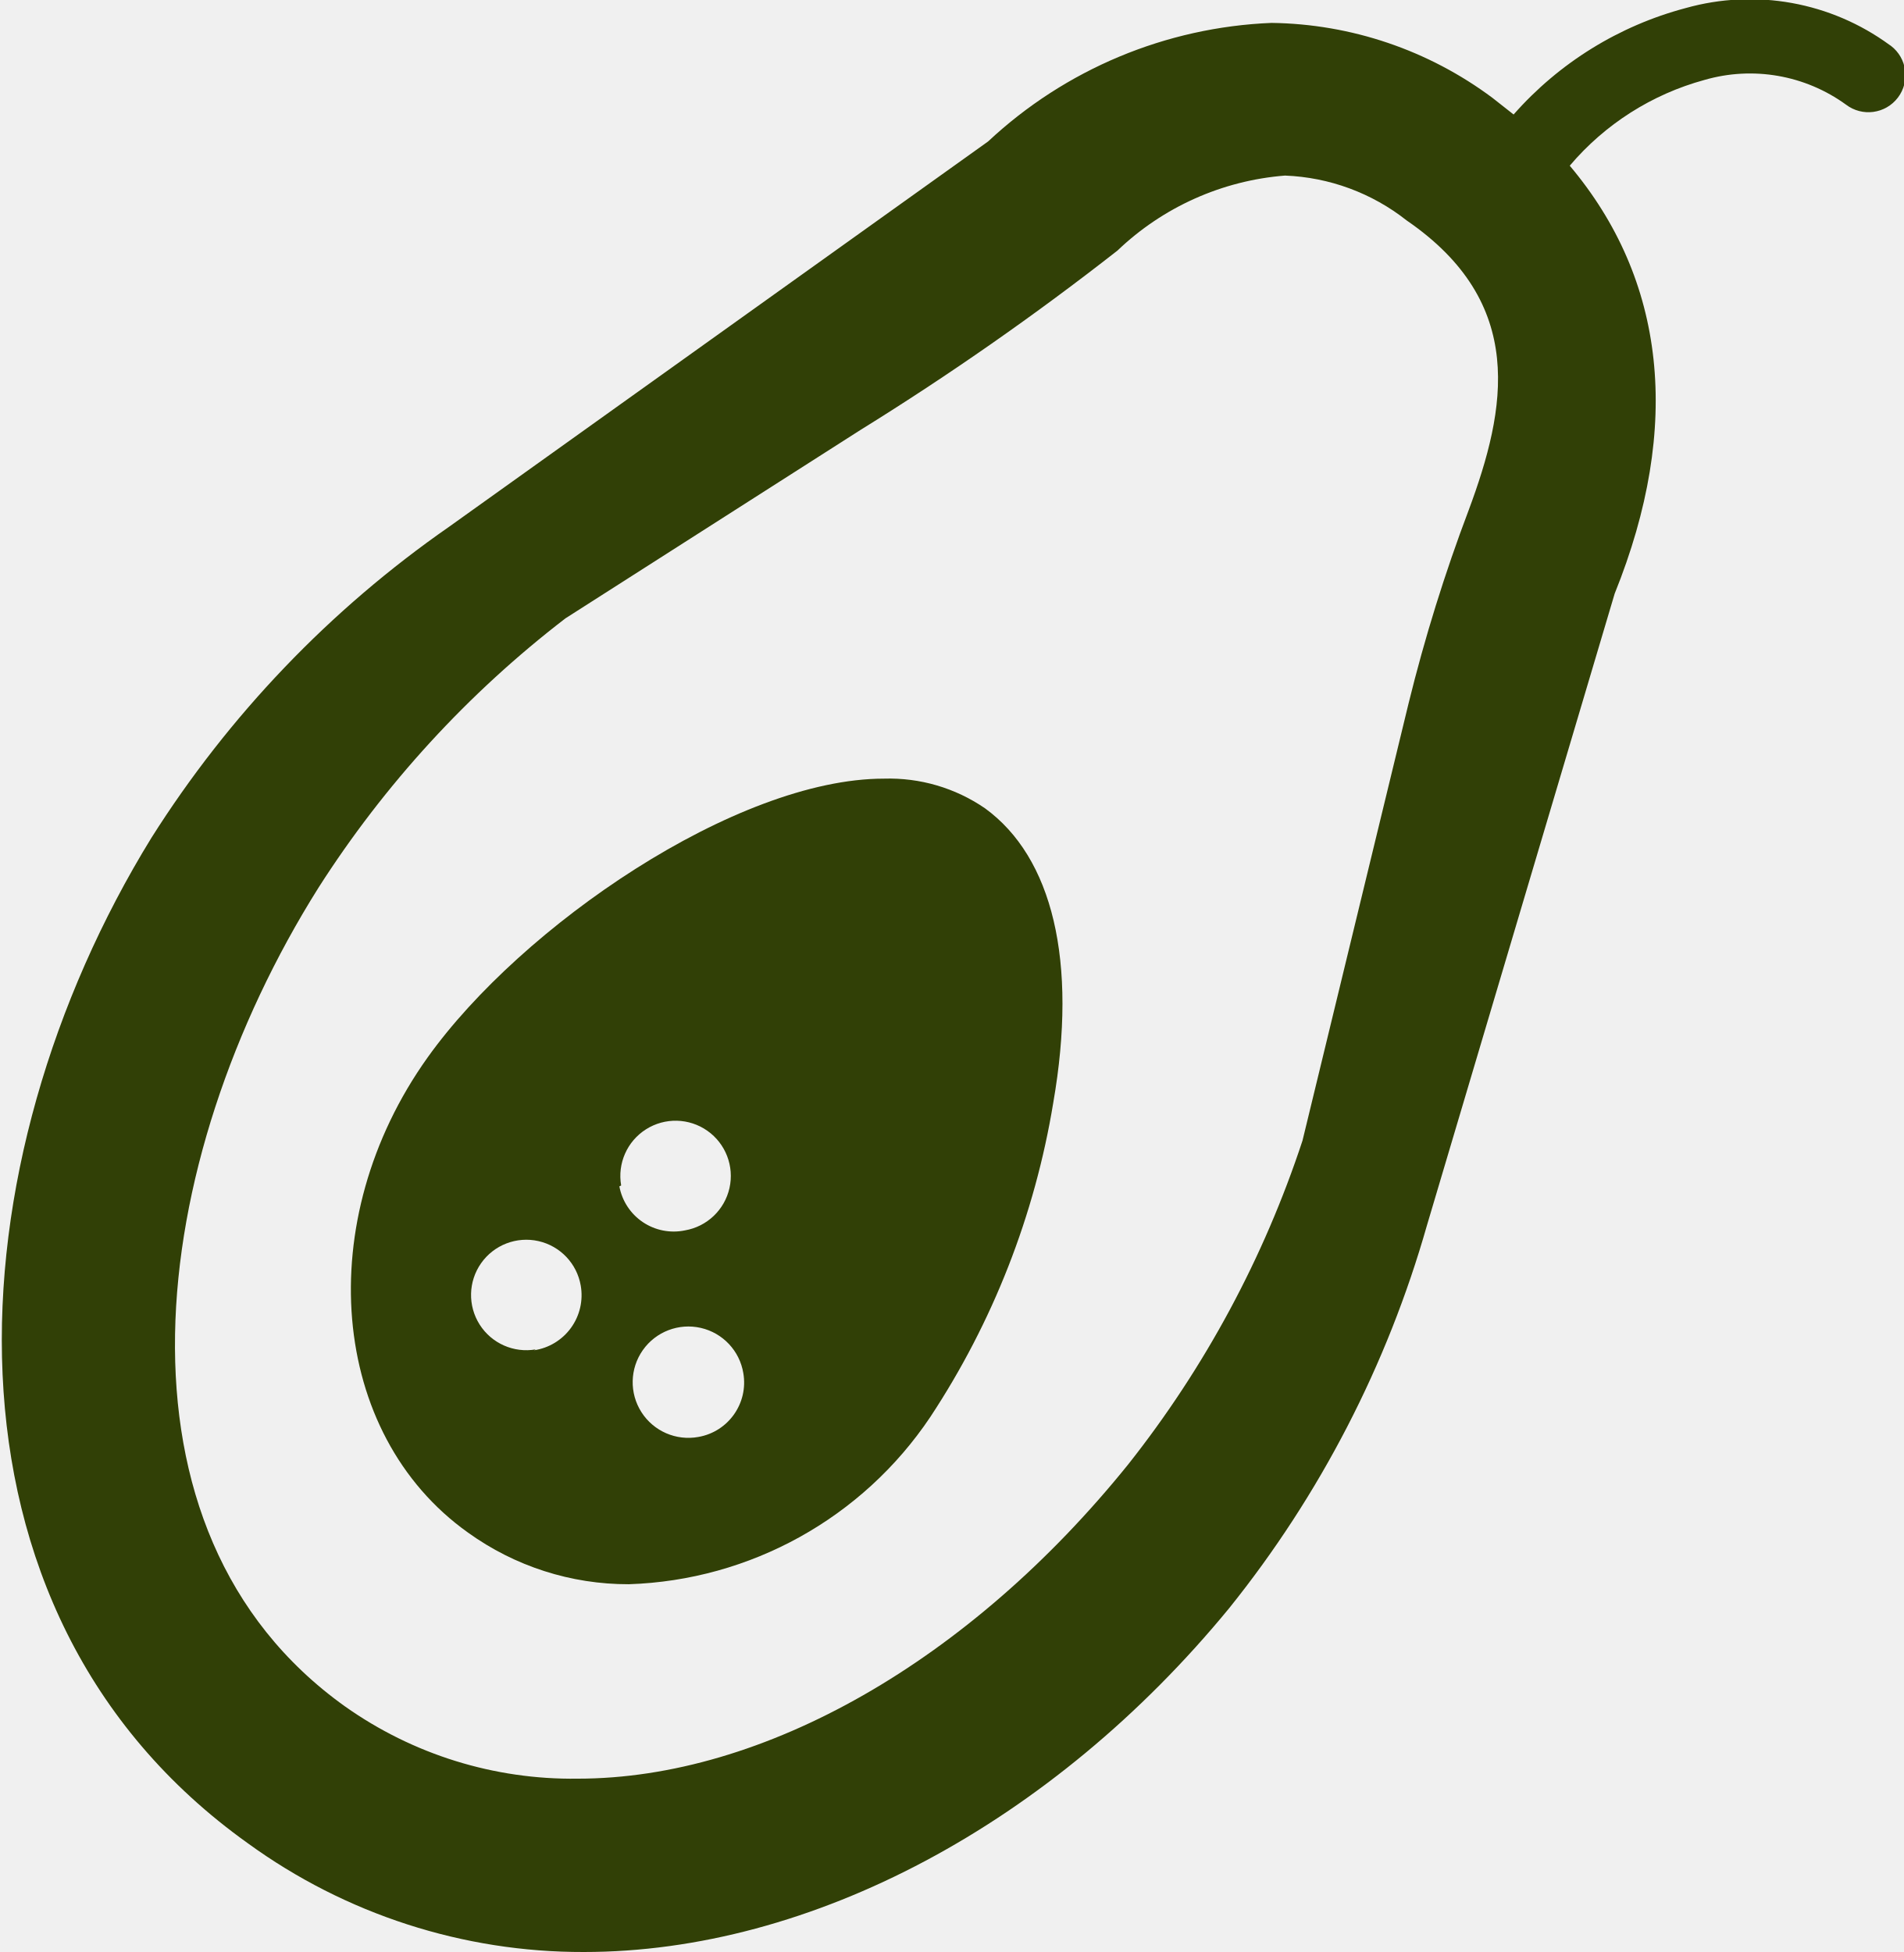
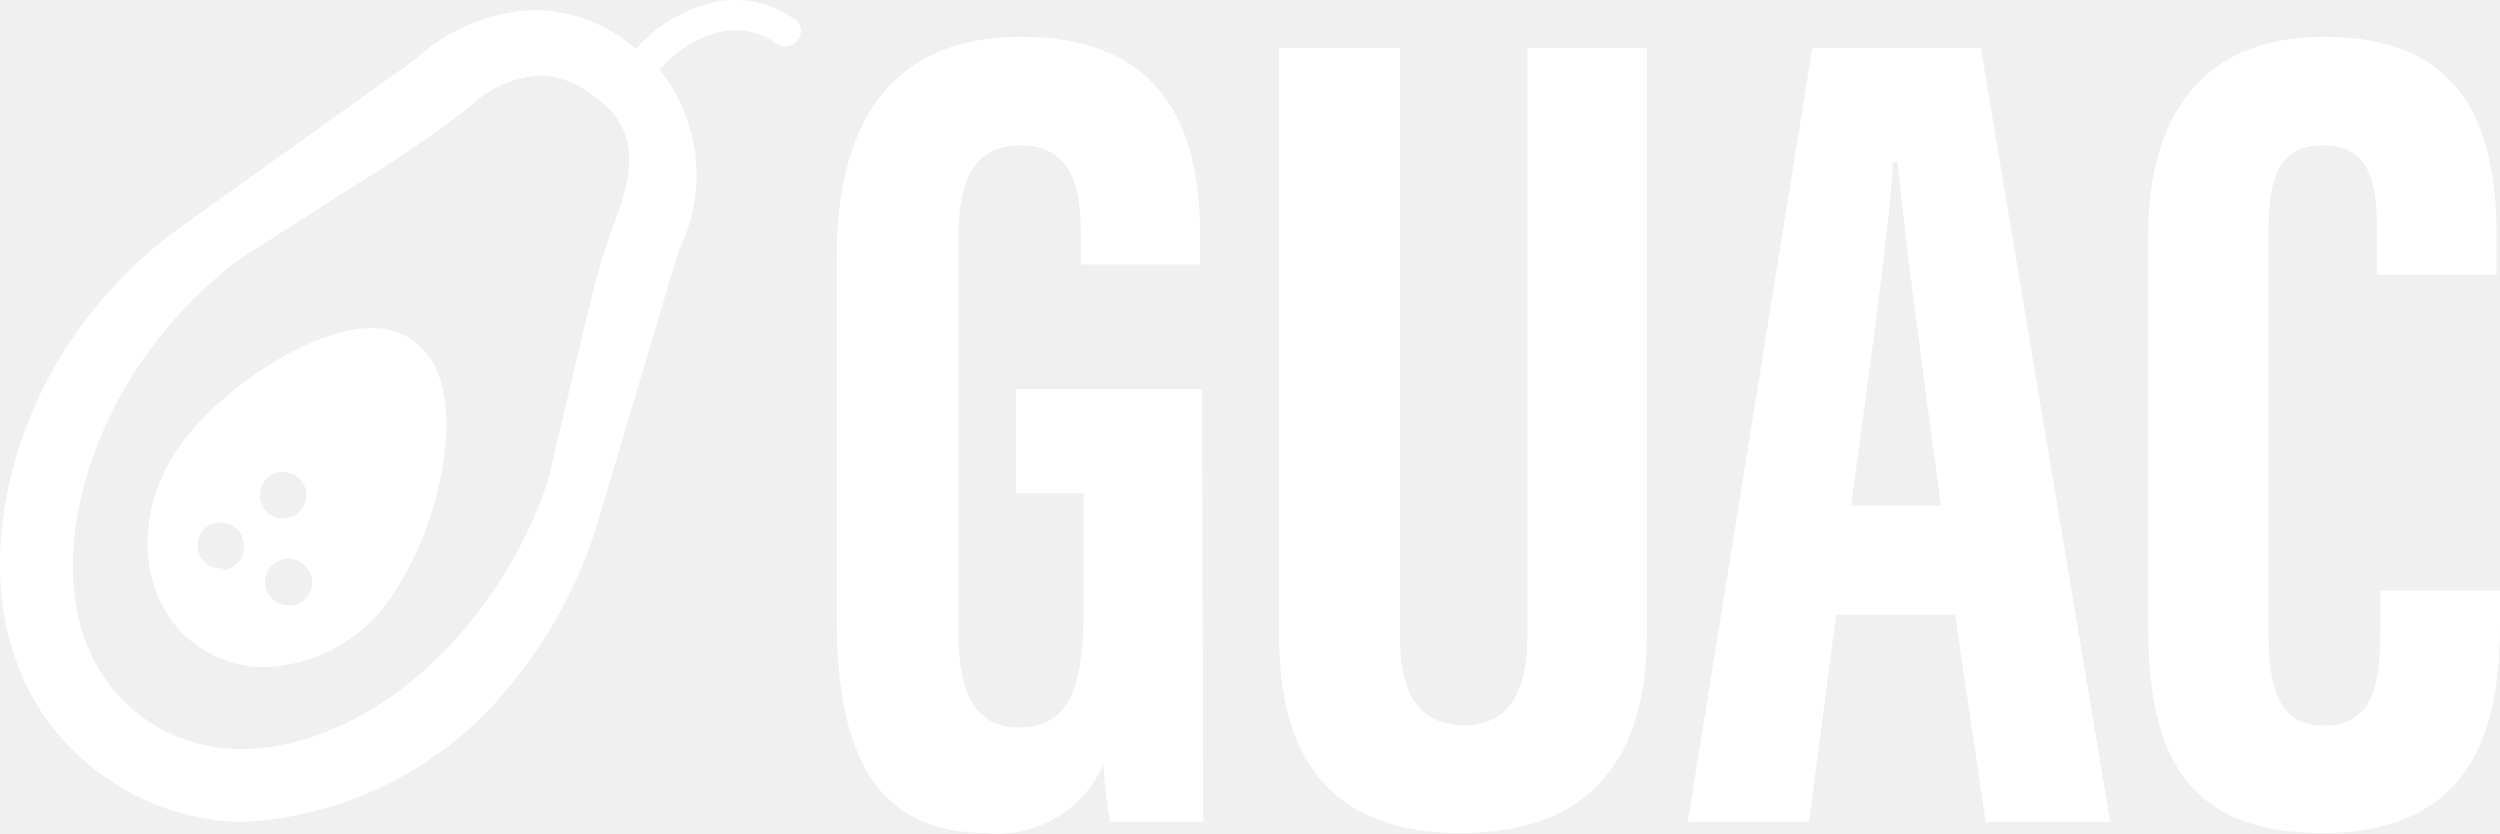
- <svg xmlns="http://www.w3.org/2000/svg" viewBox="0 0 42.39 43.47">
+ <svg xmlns="http://www.w3.org/2000/svg" viewBox="0 0 67.22 22.4">
  <defs>
-     <style>.cls-1{fill:#314006;}</style>
+     <style>.cls-1{fill:#fff;}</style>
  </defs>
  <g id="Layer_2" data-name="Layer 2">
-     <g id="Capa_1" data-name="Capa 1">
-       <path class="cls-1" d="M42.07,1A5.27,5.27,0,0,0,37.53.18,7.75,7.75,0,0,0,33.7,2.55l-.47-.37A8.41,8.41,0,0,0,28.31.51,9.82,9.82,0,0,0,22,3.15L10,11.73a24.14,24.14,0,0,0-6.63,6.93c-4.43,7.2-5.12,17.2,2.15,22.39A12.67,12.67,0,0,0,13,43.47c5.06,0,10.43-2.86,14.37-7.66a24.17,24.17,0,0,0,4.4-8.52l4.18-14.07c1.51-3.74,1.13-7-1-9.53a6,6,0,0,1,3-1.91,3.64,3.64,0,0,1,3.15.55.82.82,0,0,0,1-1.31ZM32.7,11.36a37.36,37.36,0,0,0-1.34,4.31L29,25.4a23.44,23.44,0,0,1-3.88,7.21c-3.53,4.38-8.12,7-12.26,7A8.75,8.75,0,0,1,7.68,38c-5.46-3.9-4.43-12.12-.59-18.23a23.55,23.55,0,0,1,5.5-6l6.56-4.19a63.74,63.74,0,0,0,5.73-4,6.09,6.09,0,0,1,3.73-1.67,4.66,4.66,0,0,1,2.71,1C34,6.75,33.54,9.1,32.7,11.36Z" />
-       <path class="cls-1" d="M21.93,18a3.77,3.77,0,0,0-2.25-.66c-3.28,0-8.07,3.28-10.16,6.21-2.59,3.63-2.19,8.38.9,10.58A6.1,6.1,0,0,0,14,35.28a8.41,8.41,0,0,0,6.71-3.72,18,18,0,0,0,2.74-7C24,21.4,23.43,19.09,21.93,18Zm-10,12.05a1.23,1.23,0,1,1,1-1.42A1.24,1.24,0,0,1,11.89,30.07Zm1.9-3.65a1.23,1.23,0,1,1,1.42,1A1.23,1.23,0,0,1,13.79,26.42ZM15.55,32a1.24,1.24,0,1,1,1-1.42A1.23,1.23,0,0,1,15.55,32Z" />
+     <g id="Layer_1-2" data-name="Layer 1">
+       <g id="Layer_2-2" data-name="Layer 2">
+         <g id="Capa_1" data-name="Capa 1">
+           <path class="cls-1" d="M21.36,4.92a2.69,2.69,0,0,0-2.31-.42A4,4,0,0,0,17.1,5.71l-.24-.19a4.23,4.23,0,0,0-2.5-.85A5,5,0,0,0,11.16,6l-6.1,4.36a12.29,12.29,0,0,0-3.37,3.52c-2.25,3.66-2.6,8.74,1.09,11.38A6.51,6.51,0,0,0,6.59,26.5a9.89,9.89,0,0,0,7.3-3.89,12.48,12.48,0,0,0,2.23-4.33l2.13-7.15a4.53,4.53,0,0,0-.51-4.85,3.12,3.12,0,0,1,1.52-1,1.89,1.89,0,0,1,1.6.28.42.42,0,0,0,.59-.08.41.41,0,0,0-.08-.58ZM16.6,10.18a19.15,19.15,0,0,0-.69,2.19l-1.19,5a12,12,0,0,1-2,3.66C11,23.21,8.62,24.54,6.51,24.54a4.5,4.5,0,0,1-2.63-.82c-2.77-2-2.25-6.16-.3-9.26a11.81,11.81,0,0,1,2.8-3.05L9.71,9.28a32.86,32.86,0,0,0,2.91-2,3,3,0,0,1,1.9-.85,2.34,2.34,0,0,1,1.37.5C17.26,7.84,17,9,16.6,10.18Z" transform="translate(0 -4.4)" />
+           <path class="cls-1" d="M11.12,13.56A1.91,1.91,0,0,0,10,13.22c-1.67,0-4.1,1.67-5.16,3.16-1.32,1.84-1.12,4.25.45,5.37a3.14,3.14,0,0,0,1.82.59,4.28,4.28,0,0,0,3.41-1.89,9,9,0,0,0,1.39-3.56C12.17,15.28,11.88,14.11,11.12,13.56ZM6,19.68A.62.62,0,1,1,6.55,19h0a.63.63,0,0,1-.51.73H6Zm1-1.86a.62.62,0,0,1,.5-.72.63.63,0,0,1,.73.51.62.62,0,0,1-.51.72h0A.62.62,0,0,1,7,17.85v0Zm.87,2.85a.63.63,0,0,1-.73-.51.62.62,0,0,1,.5-.73.64.64,0,0,1,.74.51h0A.62.62,0,0,1,7.88,20.67Z" transform="translate(0 -4.4)" />
+         </g>
+       </g>
+       <path class="cls-1" d="M32.35,26.5h-2.5a12.16,12.16,0,0,1-.18-1.56,3.08,3.08,0,0,1-3.12,1.86c-3.06,0-4.05-2.21-4.05-5.74V11.29c0-3.4,1.32-5.9,4.94-5.9,4.37,0,4.83,3.21,4.83,5.45v.67H29.06v-.83c0-1.1-.16-2.37-1.63-2.37-1.16,0-1.66.81-1.66,2.47V21.43c0,1.66.48,2.53,1.64,2.53,1.39,0,1.73-1.16,1.73-3.3v-3H27.32V14.86h5Z" transform="translate(0 -4.4)" />
+       <path class="cls-1" d="M37.64,5.69V21.52c0,1.52.5,2.38,1.74,2.38s1.69-1,1.69-2.38V5.69h3.21V21.46c0,3.28-1.48,5.34-5,5.34-3.31,0-4.89-1.79-4.89-5.33V5.69Z" transform="translate(0 -4.4)" />
+       <path class="cls-1" d="M49.37,20.93l-.73,5.57H45.38L48.73,5.69h4.53L56.74,26.5H53.39l-.82-5.57ZM52.19,18c-.48-3.53-.93-6.88-1.17-9.24H50.9c-.09,1.72-.71,6.17-1.13,9.24Z" transform="translate(0 -4.4)" />
+       <path class="cls-1" d="M67.22,20.28v.81c0,2.38-.39,5.71-4.79,5.71-3.86,0-4.67-2.41-4.67-5.58V10.73c0-3.21,1.45-5.34,4.72-5.34,3.9,0,4.65,2.59,4.65,5.47v.93H63.91V10.48c0-1.38-.32-2.17-1.44-2.17S61,9.07,61,10.49v11c0,1.36.26,2.42,1.48,2.42S64,23,64,21.44V20.28Z" transform="translate(0 -4.4)" />
    </g>
  </g>
</svg>
